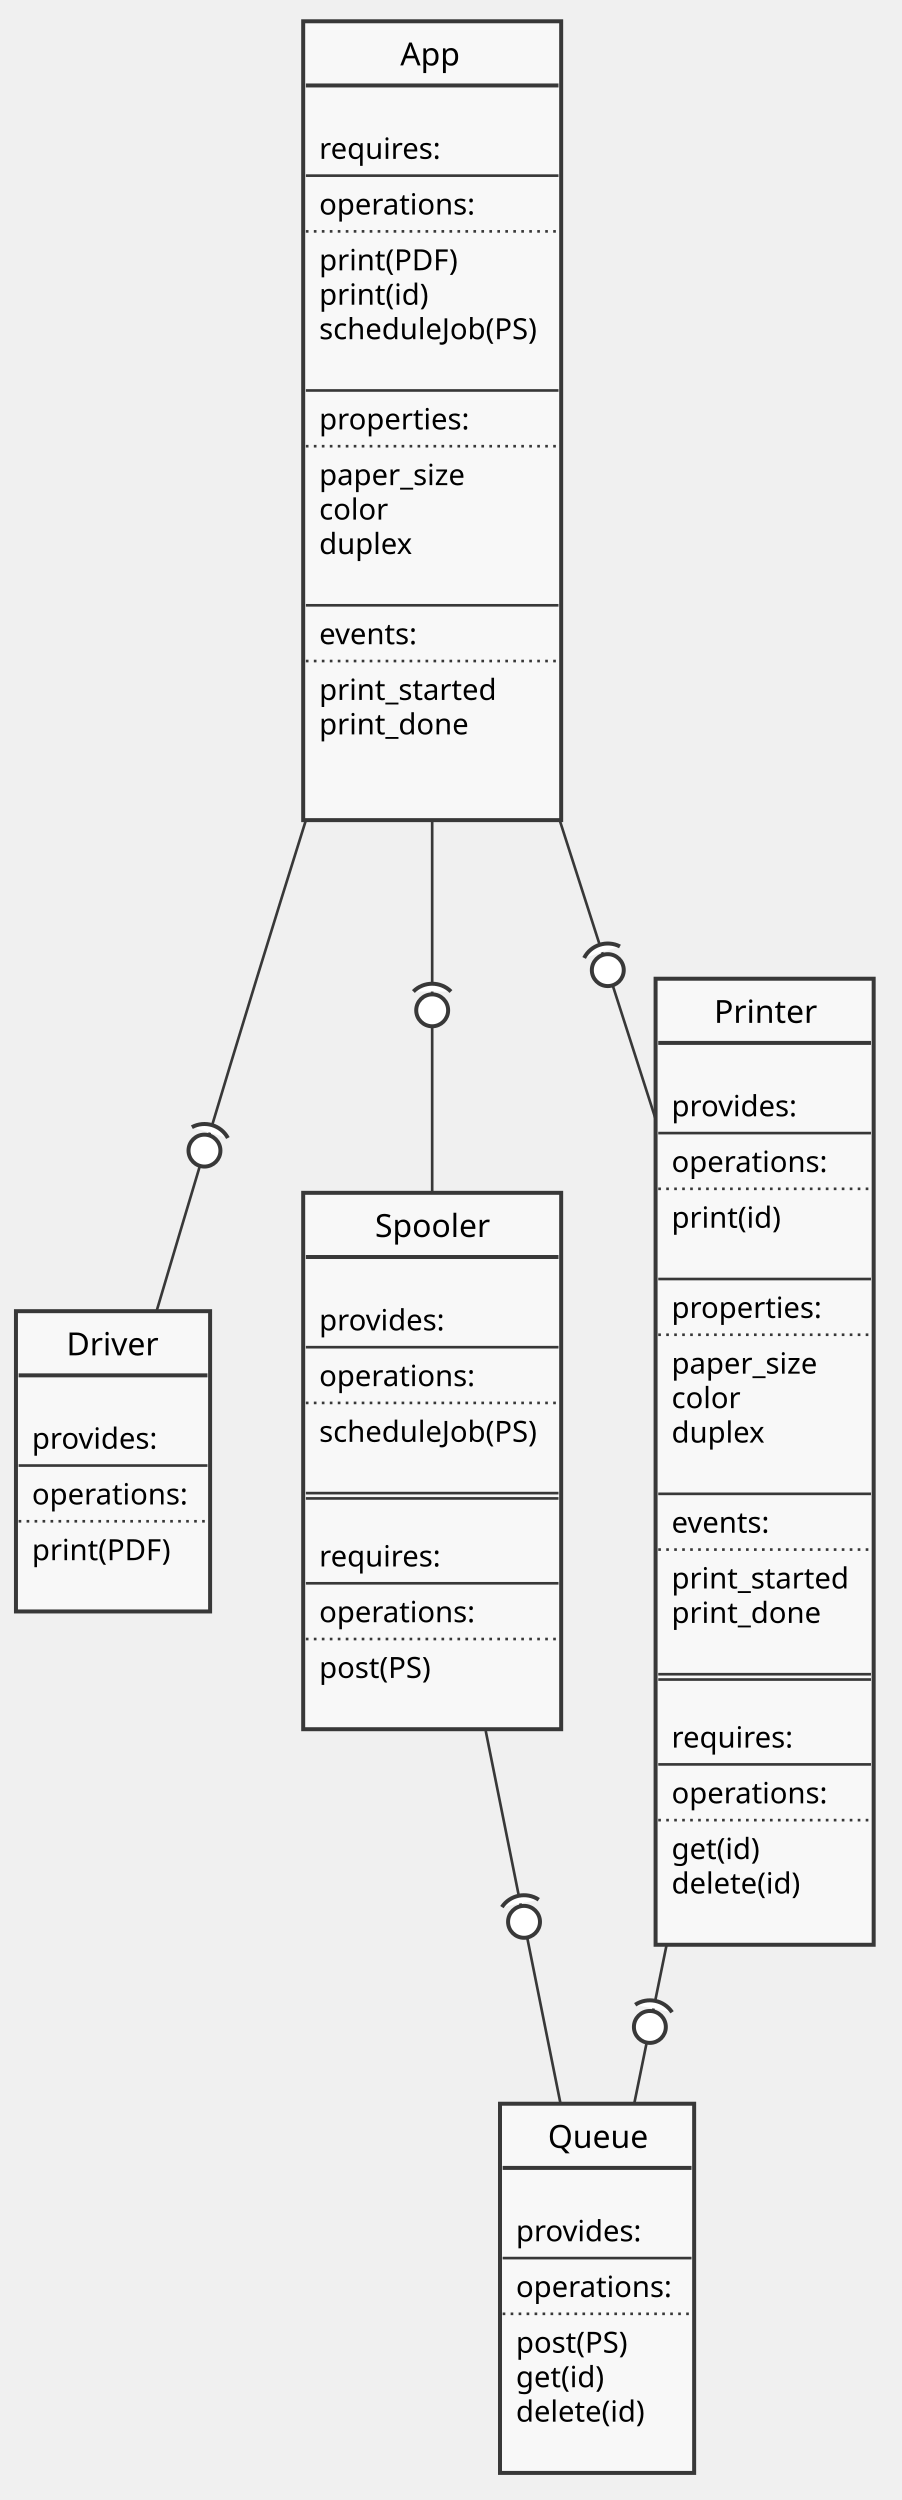
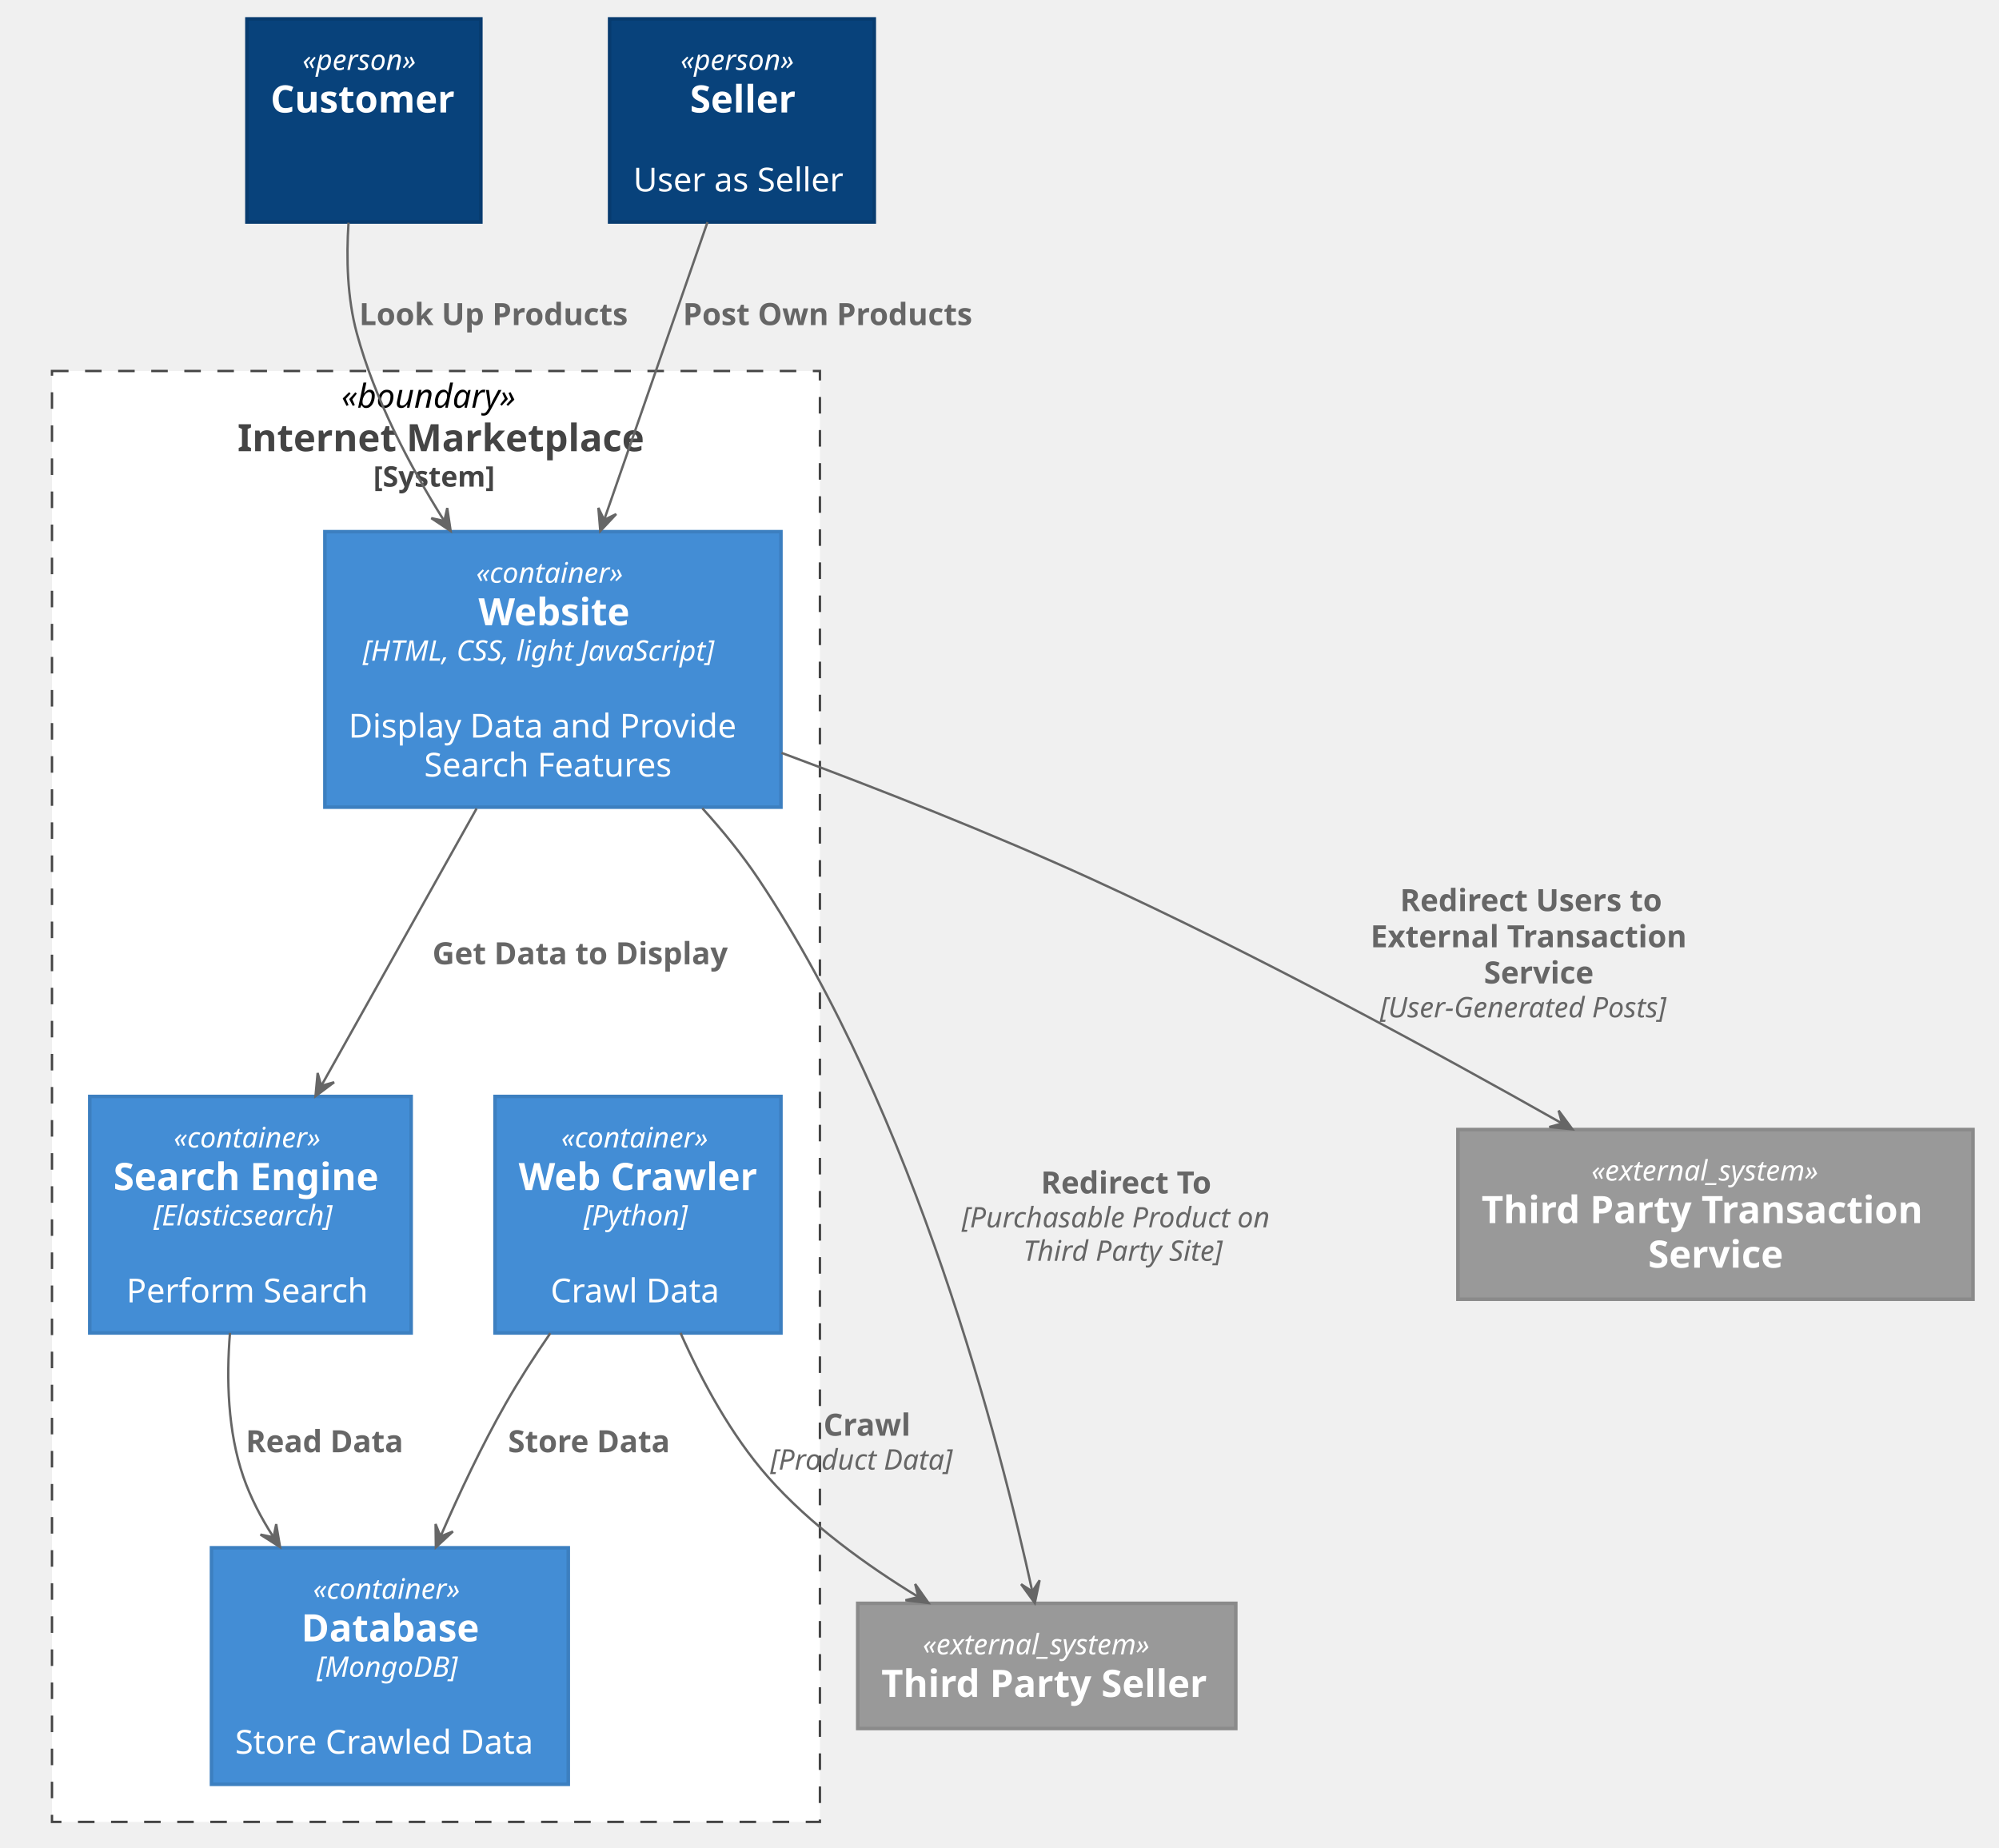
- <svg xmlns="http://www.w3.org/2000/svg" contentScriptType="application/ecmascript" contentStyleType="text/css" height="940px" preserveAspectRatio="none" style="width:339px;height:940px;" version="1.1" viewBox="0 0 339 940" width="339px" zoomAndPan="magnify">
+ <svg xmlns="http://www.w3.org/2000/svg" contentScriptType="application/ecmascript" contentStyleType="text/css" height="782px" preserveAspectRatio="none" style="width:846px;height:782px;" version="1.1" viewBox="0 0 846 782" width="846px" zoomAndPan="magnify">
  <defs />
  <g>
-     <rect fill="#F8F8F8" height="300.369" id="App" style="stroke: #383838; stroke-width: 1.5;" width="97" x="114" y="8" />
-     <text fill="#000000" font-family="sans-serif" font-size="12" lengthAdjust="spacingAndGlyphs" textLength="24" x="150.5" y="24.602">App</text>
-     <line style="stroke: #383838; stroke-width: 1.5;" x1="115" x2="210" y1="32.133" y2="32.133" />
-     <text fill="#000000" font-family="sans-serif" font-size="11" lengthAdjust="spacingAndGlyphs" textLength="0" x="123" y="46.768" />
-     <text fill="#000000" font-family="sans-serif" font-size="11" lengthAdjust="spacingAndGlyphs" textLength="48" x="120" y="59.723">requires:</text>
-     <line style="stroke: #383838; stroke-width: 1.0;" x1="115" x2="210" y1="66.043" y2="66.043" />
-     <text fill="#000000" font-family="sans-serif" font-size="11" lengthAdjust="spacingAndGlyphs" textLength="61" x="120" y="80.678">operations:</text>
-     <line style="stroke: #383838; stroke-width: 1.0; stroke-dasharray: 1.0,2.0;" x1="115" x2="210" y1="86.998" y2="86.998" />
-     <text fill="#000000" font-family="sans-serif" font-size="11" lengthAdjust="spacingAndGlyphs" textLength="54" x="120" y="101.633">print(PDF)</text>
-     <text fill="#000000" font-family="sans-serif" font-size="11" lengthAdjust="spacingAndGlyphs" textLength="44" x="120" y="114.588">print(id)</text>
-     <text fill="#000000" font-family="sans-serif" font-size="11" lengthAdjust="spacingAndGlyphs" textLength="85" x="120" y="127.543">scheduleJob(PS)</text>
-     <text fill="#000000" font-family="sans-serif" font-size="11" lengthAdjust="spacingAndGlyphs" textLength="0" x="123" y="140.498" />
-     <line style="stroke: #383838; stroke-width: 1.0;" x1="115" x2="210" y1="146.818" y2="146.818" />
-     <text fill="#000000" font-family="sans-serif" font-size="11" lengthAdjust="spacingAndGlyphs" textLength="59" x="120" y="161.453">properties:</text>
-     <line style="stroke: #383838; stroke-width: 1.0; stroke-dasharray: 1.0,2.0;" x1="115" x2="210" y1="167.773" y2="167.773" />
-     <text fill="#000000" font-family="sans-serif" font-size="11" lengthAdjust="spacingAndGlyphs" textLength="58" x="120" y="182.408">paper_size</text>
-     <text fill="#000000" font-family="sans-serif" font-size="11" lengthAdjust="spacingAndGlyphs" textLength="28" x="120" y="195.363">color</text>
-     <text fill="#000000" font-family="sans-serif" font-size="11" lengthAdjust="spacingAndGlyphs" textLength="37" x="120" y="208.318">duplex</text>
-     <text fill="#000000" font-family="sans-serif" font-size="11" lengthAdjust="spacingAndGlyphs" textLength="0" x="123" y="221.273" />
-     <line style="stroke: #383838; stroke-width: 1.0;" x1="115" x2="210" y1="227.594" y2="227.594" />
-     <text fill="#000000" font-family="sans-serif" font-size="11" lengthAdjust="spacingAndGlyphs" textLength="38" x="120" y="242.228">events:</text>
-     <line style="stroke: #383838; stroke-width: 1.0; stroke-dasharray: 1.0,2.0;" x1="115" x2="210" y1="248.549" y2="248.549" />
-     <text fill="#000000" font-family="sans-serif" font-size="11" lengthAdjust="spacingAndGlyphs" textLength="70" x="120" y="263.184">print_started</text>
-     <text fill="#000000" font-family="sans-serif" font-size="11" lengthAdjust="spacingAndGlyphs" textLength="59" x="120" y="276.139">print_done</text>
-     <text fill="#000000" font-family="sans-serif" font-size="11" lengthAdjust="spacingAndGlyphs" textLength="0" x="123" y="289.094" />
-     <text fill="#000000" font-family="sans-serif" font-size="11" lengthAdjust="spacingAndGlyphs" textLength="0" x="123" y="302.049" />
-     <rect fill="#F8F8F8" height="112.908" id="Driver" style="stroke: #383838; stroke-width: 1.5;" width="73" x="6" y="493" />
-     <text fill="#000000" font-family="sans-serif" font-size="12" lengthAdjust="spacingAndGlyphs" textLength="35" x="25" y="509.602">Driver</text>
-     <line style="stroke: #383838; stroke-width: 1.5;" x1="7" x2="78" y1="517.133" y2="517.133" />
-     <text fill="#000000" font-family="sans-serif" font-size="11" lengthAdjust="spacingAndGlyphs" textLength="0" x="15" y="531.768" />
-     <text fill="#000000" font-family="sans-serif" font-size="11" lengthAdjust="spacingAndGlyphs" textLength="50" x="12" y="544.723">provides:</text>
-     <line style="stroke: #383838; stroke-width: 1.0;" x1="7" x2="78" y1="551.043" y2="551.043" />
-     <text fill="#000000" font-family="sans-serif" font-size="11" lengthAdjust="spacingAndGlyphs" textLength="61" x="12" y="565.678">operations:</text>
-     <line style="stroke: #383838; stroke-width: 1.0; stroke-dasharray: 1.0,2.0;" x1="7" x2="78" y1="571.998" y2="571.998" />
-     <text fill="#000000" font-family="sans-serif" font-size="11" lengthAdjust="spacingAndGlyphs" textLength="54" x="12" y="586.633">print(PDF)</text>
-     <text fill="#000000" font-family="sans-serif" font-size="11" lengthAdjust="spacingAndGlyphs" textLength="0" x="15" y="599.588" />
-     <rect fill="#F8F8F8" height="201.684" id="Spooler" style="stroke: #383838; stroke-width: 1.5;" width="97" x="114" y="448.5" />
-     <text fill="#000000" font-family="sans-serif" font-size="12" lengthAdjust="spacingAndGlyphs" textLength="43" x="141" y="465.102">Spooler</text>
-     <line style="stroke: #383838; stroke-width: 1.5;" x1="115" x2="210" y1="472.633" y2="472.633" />
-     <text fill="#000000" font-family="sans-serif" font-size="11" lengthAdjust="spacingAndGlyphs" textLength="0" x="123" y="487.268" />
-     <text fill="#000000" font-family="sans-serif" font-size="11" lengthAdjust="spacingAndGlyphs" textLength="50" x="120" y="500.223">provides:</text>
-     <line style="stroke: #383838; stroke-width: 1.0;" x1="115" x2="210" y1="506.543" y2="506.543" />
-     <text fill="#000000" font-family="sans-serif" font-size="11" lengthAdjust="spacingAndGlyphs" textLength="61" x="120" y="521.178">operations:</text>
-     <line style="stroke: #383838; stroke-width: 1.0; stroke-dasharray: 1.0,2.0;" x1="115" x2="210" y1="527.498" y2="527.498" />
-     <text fill="#000000" font-family="sans-serif" font-size="11" lengthAdjust="spacingAndGlyphs" textLength="85" x="120" y="542.133">scheduleJob(PS)</text>
-     <text fill="#000000" font-family="sans-serif" font-size="11" lengthAdjust="spacingAndGlyphs" textLength="0" x="123" y="555.088" />
-     <line style="stroke: #383838; stroke-width: 1.0;" x1="115" x2="210" y1="561.408" y2="561.408" />
-     <line style="stroke: #383838; stroke-width: 1.0;" x1="115" x2="210" y1="563.408" y2="563.408" />
-     <text fill="#000000" font-family="sans-serif" font-size="11" lengthAdjust="spacingAndGlyphs" textLength="0" x="123" y="576.043" />
-     <text fill="#000000" font-family="sans-serif" font-size="11" lengthAdjust="spacingAndGlyphs" textLength="48" x="120" y="588.998">requires:</text>
-     <line style="stroke: #383838; stroke-width: 1.0;" x1="115" x2="210" y1="595.318" y2="595.318" />
-     <text fill="#000000" font-family="sans-serif" font-size="11" lengthAdjust="spacingAndGlyphs" textLength="61" x="120" y="609.953">operations:</text>
-     <line style="stroke: #383838; stroke-width: 1.0; stroke-dasharray: 1.0,2.0;" x1="115" x2="210" y1="616.273" y2="616.273" />
-     <text fill="#000000" font-family="sans-serif" font-size="11" lengthAdjust="spacingAndGlyphs" textLength="44" x="120" y="630.908">post(PS)</text>
-     <text fill="#000000" font-family="sans-serif" font-size="11" lengthAdjust="spacingAndGlyphs" textLength="0" x="123" y="643.863" />
-     <rect fill="#F8F8F8" height="138.818" id="Queue" style="stroke: #383838; stroke-width: 1.5;" width="73" x="188" y="791" />
-     <text fill="#000000" font-family="sans-serif" font-size="12" lengthAdjust="spacingAndGlyphs" textLength="37" x="206" y="807.602">Queue</text>
-     <line style="stroke: #383838; stroke-width: 1.5;" x1="189" x2="260" y1="815.133" y2="815.133" />
-     <text fill="#000000" font-family="sans-serif" font-size="11" lengthAdjust="spacingAndGlyphs" textLength="0" x="197" y="829.768" />
-     <text fill="#000000" font-family="sans-serif" font-size="11" lengthAdjust="spacingAndGlyphs" textLength="50" x="194" y="842.723">provides:</text>
-     <line style="stroke: #383838; stroke-width: 1.0;" x1="189" x2="260" y1="849.043" y2="849.043" />
-     <text fill="#000000" font-family="sans-serif" font-size="11" lengthAdjust="spacingAndGlyphs" textLength="61" x="194" y="863.678">operations:</text>
-     <line style="stroke: #383838; stroke-width: 1.0; stroke-dasharray: 1.0,2.0;" x1="189" x2="260" y1="869.998" y2="869.998" />
-     <text fill="#000000" font-family="sans-serif" font-size="11" lengthAdjust="spacingAndGlyphs" textLength="44" x="194" y="884.633">post(PS)</text>
-     <text fill="#000000" font-family="sans-serif" font-size="11" lengthAdjust="spacingAndGlyphs" textLength="35" x="194" y="897.588">get(id)</text>
-     <text fill="#000000" font-family="sans-serif" font-size="11" lengthAdjust="spacingAndGlyphs" textLength="50" x="194" y="910.543">delete(id)</text>
-     <text fill="#000000" font-family="sans-serif" font-size="11" lengthAdjust="spacingAndGlyphs" textLength="0" x="197" y="923.498" />
-     <rect fill="#F8F8F8" height="363.234" id="Printer" style="stroke: #383838; stroke-width: 1.5;" width="82" x="246.5" y="368" />
-     <text fill="#000000" font-family="sans-serif" font-size="12" lengthAdjust="spacingAndGlyphs" textLength="38" x="268.5" y="384.602">Printer</text>
-     <line style="stroke: #383838; stroke-width: 1.5;" x1="247.5" x2="327.5" y1="392.133" y2="392.133" />
-     <text fill="#000000" font-family="sans-serif" font-size="11" lengthAdjust="spacingAndGlyphs" textLength="0" x="255.5" y="406.768" />
-     <text fill="#000000" font-family="sans-serif" font-size="11" lengthAdjust="spacingAndGlyphs" textLength="50" x="252.5" y="419.723">provides:</text>
-     <line style="stroke: #383838; stroke-width: 1.0;" x1="247.5" x2="327.5" y1="426.043" y2="426.043" />
-     <text fill="#000000" font-family="sans-serif" font-size="11" lengthAdjust="spacingAndGlyphs" textLength="61" x="252.5" y="440.678">operations:</text>
-     <line style="stroke: #383838; stroke-width: 1.0; stroke-dasharray: 1.0,2.0;" x1="247.5" x2="327.5" y1="446.998" y2="446.998" />
-     <text fill="#000000" font-family="sans-serif" font-size="11" lengthAdjust="spacingAndGlyphs" textLength="44" x="252.5" y="461.633">print(id)</text>
-     <text fill="#000000" font-family="sans-serif" font-size="11" lengthAdjust="spacingAndGlyphs" textLength="0" x="255.5" y="474.588" />
-     <line style="stroke: #383838; stroke-width: 1.0;" x1="247.5" x2="327.5" y1="480.908" y2="480.908" />
-     <text fill="#000000" font-family="sans-serif" font-size="11" lengthAdjust="spacingAndGlyphs" textLength="59" x="252.5" y="495.543">properties:</text>
-     <line style="stroke: #383838; stroke-width: 1.0; stroke-dasharray: 1.0,2.0;" x1="247.5" x2="327.5" y1="501.863" y2="501.863" />
-     <text fill="#000000" font-family="sans-serif" font-size="11" lengthAdjust="spacingAndGlyphs" textLength="58" x="252.5" y="516.498">paper_size</text>
-     <text fill="#000000" font-family="sans-serif" font-size="11" lengthAdjust="spacingAndGlyphs" textLength="28" x="252.5" y="529.453">color</text>
-     <text fill="#000000" font-family="sans-serif" font-size="11" lengthAdjust="spacingAndGlyphs" textLength="37" x="252.5" y="542.408">duplex</text>
-     <text fill="#000000" font-family="sans-serif" font-size="11" lengthAdjust="spacingAndGlyphs" textLength="0" x="255.5" y="555.363" />
-     <line style="stroke: #383838; stroke-width: 1.0;" x1="247.5" x2="327.5" y1="561.684" y2="561.684" />
-     <text fill="#000000" font-family="sans-serif" font-size="11" lengthAdjust="spacingAndGlyphs" textLength="38" x="252.5" y="576.318">events:</text>
-     <line style="stroke: #383838; stroke-width: 1.0; stroke-dasharray: 1.0,2.0;" x1="247.5" x2="327.5" y1="582.639" y2="582.639" />
-     <text fill="#000000" font-family="sans-serif" font-size="11" lengthAdjust="spacingAndGlyphs" textLength="70" x="252.5" y="597.273">print_started</text>
-     <text fill="#000000" font-family="sans-serif" font-size="11" lengthAdjust="spacingAndGlyphs" textLength="59" x="252.5" y="610.229">print_done</text>
-     <text fill="#000000" font-family="sans-serif" font-size="11" lengthAdjust="spacingAndGlyphs" textLength="0" x="255.5" y="623.184" />
-     <line style="stroke: #383838; stroke-width: 1.0;" x1="247.5" x2="327.5" y1="629.504" y2="629.504" />
-     <line style="stroke: #383838; stroke-width: 1.0;" x1="247.5" x2="327.5" y1="631.504" y2="631.504" />
-     <text fill="#000000" font-family="sans-serif" font-size="11" lengthAdjust="spacingAndGlyphs" textLength="0" x="255.5" y="644.139" />
-     <text fill="#000000" font-family="sans-serif" font-size="11" lengthAdjust="spacingAndGlyphs" textLength="48" x="252.5" y="657.094">requires:</text>
-     <line style="stroke: #383838; stroke-width: 1.0;" x1="247.5" x2="327.5" y1="663.414" y2="663.414" />
-     <text fill="#000000" font-family="sans-serif" font-size="11" lengthAdjust="spacingAndGlyphs" textLength="61" x="252.5" y="678.049">operations:</text>
-     <line style="stroke: #383838; stroke-width: 1.0; stroke-dasharray: 1.0,2.0;" x1="247.5" x2="327.5" y1="684.369" y2="684.369" />
-     <text fill="#000000" font-family="sans-serif" font-size="11" lengthAdjust="spacingAndGlyphs" textLength="35" x="252.5" y="699.004">get(id)</text>
-     <text fill="#000000" font-family="sans-serif" font-size="11" lengthAdjust="spacingAndGlyphs" textLength="50" x="252.5" y="711.959">delete(id)</text>
-     <text fill="#000000" font-family="sans-serif" font-size="11" lengthAdjust="spacingAndGlyphs" textLength="0" x="255.5" y="724.914" />
-     <path d="M115.08,308.19 C108.79,328.28 102.45,348.63 96.5,368 C83.67,409.74 69.53,457.03 58.95,492.73 " fill="none" id="App-Driver" style="stroke: #383838; stroke-width: 1.0;" />
-     <path d="M85.688,427.893 A10,10 0 0 0 72.144 423.823" fill="#FFFFFF" style="stroke: #383838; stroke-width: 1.5;" />
-     <ellipse cx="76.881" cy="432.63" fill="#FFFFFF" rx="6" ry="6" style="stroke: #383838; stroke-width: 1.5;" />
-     <path d="M162.5,308.2 C162.5,355.1 162.5,405.73 162.5,448.37 " fill="none" id="App-Spooler" style="stroke: #383838; stroke-width: 1.0;" />
-     <path d="M169.571,372.811 A10,10 0 0 0 155.429 372.811" fill="#FFFFFF" style="stroke: #383838; stroke-width: 1.5;" />
-     <ellipse cx="162.5" cy="379.882" fill="#FFFFFF" rx="6" ry="6" style="stroke: #383838; stroke-width: 1.5;" />
-     <path d="M210.38,308.2 C222.26,345.23 234.89,384.58 246.42,420.49 " fill="none" id="App-Printer" style="stroke: #383838; stroke-width: 1.0;" />
-     <path d="M233.103,355.871 A10,10 0 0 0 219.637 360.193" fill="#FFFFFF" style="stroke: #383838; stroke-width: 1.5;" />
-     <ellipse cx="228.531" cy="364.765" fill="#FFFFFF" rx="6" ry="6" style="stroke: #383838; stroke-width: 1.5;" />
-     <path d="M250.67,731.14 C246.36,752.27 242.19,772.73 238.49,790.87 " fill="none" id="Printer-Queue" style="stroke: #383838; stroke-width: 1.0;" />
-     <path d="M252.692,756.61 A10,10 0 0 0 238.835 753.785" fill="#FFFFFF" style="stroke: #383838; stroke-width: 1.5;" />
-     <ellipse cx="244.351" cy="762.126" fill="#FFFFFF" rx="6" ry="6" style="stroke: #383838; stroke-width: 1.5;" />
-     <path d="M182.63,650.82 C191.82,696.64 202.48,749.74 210.74,790.9 " fill="none" id="Spooler-Queue" style="stroke: #383838; stroke-width: 1.0;" />
-     <path d="M202.575,714.283 A10,10 0 0 0 188.709 717.066" fill="#FFFFFF" style="stroke: #383838; stroke-width: 1.5;" />
-     <ellipse cx="197.034" cy="722.607" fill="#FFFFFF" rx="6" ry="6" style="stroke: #383838; stroke-width: 1.5;" />
+     <rect fill="#FFFFFF" height="614" style="stroke: #444444; stroke-width: 1.0; stroke-dasharray: 7.0,7.0;" width="325" x="22" y="157" />
+     <text fill="#000000" font-family="sans-serif" font-size="14" font-style="italic" lengthAdjust="spacingAndGlyphs" textLength="80" x="144.5" y="172.535">«boundary»</text>
+     <text fill="#444444" font-family="sans-serif" font-size="16" font-weight="bold" lengthAdjust="spacingAndGlyphs" textLength="168" x="100.5" y="190.957">Internet Marketplace</text>
+     <text fill="#444444" font-family="sans-serif" font-size="12" font-weight="bold" lengthAdjust="spacingAndGlyphs" textLength="53" x="158" y="205.934">[System]</text>
+     <rect fill="#438DD5" height="116.574" style="stroke: #3C7FC0; stroke-width: 1.5;" width="193" x="137.5" y="225" />
+     <text fill="#FFFFFF" font-family="sans-serif" font-size="12" font-style="italic" lengthAdjust="spacingAndGlyphs" textLength="65" x="201.5" y="246.602">«container»</text>
+     <text fill="#FFFFFF" font-family="sans-serif" font-size="16" font-weight="bold" lengthAdjust="spacingAndGlyphs" textLength="63" x="202.5" y="264.602">Website</text>
+     <text fill="#FFFFFF" font-family="sans-serif" font-size="12" font-style="italic" lengthAdjust="spacingAndGlyphs" textLength="161" x="153.5" y="279.578">[HTML, CSS, light JavaScript]</text>
+     <text fill="#FFFFFF" font-family="sans-serif" font-size="14" lengthAdjust="spacingAndGlyphs" textLength="0" x="236" y="295.644" />
+     <text fill="#FFFFFF" font-family="sans-serif" font-size="14" lengthAdjust="spacingAndGlyphs" textLength="169" x="147.5" y="312.133">Display Data and Provide</text>
+     <text fill="#FFFFFF" font-family="sans-serif" font-size="14" lengthAdjust="spacingAndGlyphs" textLength="109" x="179.5" y="328.621">Search Features</text>
+     <rect fill="#438DD5" height="100.086" style="stroke: #3C7FC0; stroke-width: 1.5;" width="136" x="38" y="464" />
+     <text fill="#FFFFFF" font-family="sans-serif" font-size="12" font-style="italic" lengthAdjust="spacingAndGlyphs" textLength="65" x="73.5" y="485.602">«container»</text>
+     <text fill="#FFFFFF" font-family="sans-serif" font-size="16" font-weight="bold" lengthAdjust="spacingAndGlyphs" textLength="116" x="48" y="503.602">Search Engine</text>
+     <text fill="#FFFFFF" font-family="sans-serif" font-size="12" font-style="italic" lengthAdjust="spacingAndGlyphs" textLength="82" x="65" y="518.578">[Elasticsearch]</text>
+     <text fill="#FFFFFF" font-family="sans-serif" font-size="14" lengthAdjust="spacingAndGlyphs" textLength="0" x="108" y="534.644" />
+     <text fill="#FFFFFF" font-family="sans-serif" font-size="14" lengthAdjust="spacingAndGlyphs" textLength="105" x="53.5" y="551.133">Perform Search</text>
+     <rect fill="#438DD5" height="100.086" style="stroke: #3C7FC0; stroke-width: 1.5;" width="121" x="209.5" y="464" />
+     <text fill="#FFFFFF" font-family="sans-serif" font-size="12" font-style="italic" lengthAdjust="spacingAndGlyphs" textLength="65" x="237.5" y="485.602">«container»</text>
+     <text fill="#FFFFFF" font-family="sans-serif" font-size="16" font-weight="bold" lengthAdjust="spacingAndGlyphs" textLength="101" x="219.5" y="503.602">Web Crawler</text>
+     <text fill="#FFFFFF" font-family="sans-serif" font-size="12" font-style="italic" lengthAdjust="spacingAndGlyphs" textLength="46" x="247" y="518.578">[Python]</text>
+     <text fill="#FFFFFF" font-family="sans-serif" font-size="14" lengthAdjust="spacingAndGlyphs" textLength="0" x="272" y="534.644" />
+     <text fill="#FFFFFF" font-family="sans-serif" font-size="14" lengthAdjust="spacingAndGlyphs" textLength="74" x="233" y="551.133">Crawl Data</text>
+     <rect fill="#438DD5" height="100.086" style="stroke: #3C7FC0; stroke-width: 1.5;" width="151" x="89.5" y="655" />
+     <text fill="#FFFFFF" font-family="sans-serif" font-size="12" font-style="italic" lengthAdjust="spacingAndGlyphs" textLength="65" x="132.5" y="676.602">«container»</text>
+     <text fill="#FFFFFF" font-family="sans-serif" font-size="16" font-weight="bold" lengthAdjust="spacingAndGlyphs" textLength="75" x="127.5" y="694.602">Database</text>
+     <text fill="#FFFFFF" font-family="sans-serif" font-size="12" font-style="italic" lengthAdjust="spacingAndGlyphs" textLength="62" x="134" y="709.578">[MongoDB]</text>
+     <text fill="#FFFFFF" font-family="sans-serif" font-size="14" lengthAdjust="spacingAndGlyphs" textLength="0" x="167" y="725.644" />
+     <text fill="#FFFFFF" font-family="sans-serif" font-size="14" lengthAdjust="spacingAndGlyphs" textLength="131" x="99.5" y="742.133">Store Crawled Data</text>
+     <rect fill="#08427B" height="85.953" style="stroke: #073B6F; stroke-width: 1.5;" width="99" x="104.5" y="8" />
+     <text fill="#FFFFFF" font-family="sans-serif" font-size="12" font-style="italic" lengthAdjust="spacingAndGlyphs" textLength="52" x="128" y="29.602">«person»</text>
+     <text fill="#FFFFFF" font-family="sans-serif" font-size="16" font-weight="bold" lengthAdjust="spacingAndGlyphs" textLength="79" x="114.5" y="47.602">Customer</text>
+     <text fill="#FFFFFF" font-family="sans-serif" font-size="14" lengthAdjust="spacingAndGlyphs" textLength="0" x="156" y="64.512" />
+     <text fill="#FFFFFF" font-family="sans-serif" font-size="14" lengthAdjust="spacingAndGlyphs" textLength="0" x="156" y="81" />
+     <rect fill="#08427B" height="85.953" style="stroke: #073B6F; stroke-width: 1.5;" width="112" x="258" y="8" />
+     <text fill="#FFFFFF" font-family="sans-serif" font-size="12" font-style="italic" lengthAdjust="spacingAndGlyphs" textLength="52" x="288" y="29.602">«person»</text>
+     <text fill="#FFFFFF" font-family="sans-serif" font-size="16" font-weight="bold" lengthAdjust="spacingAndGlyphs" textLength="44" x="292" y="47.602">Seller</text>
+     <text fill="#FFFFFF" font-family="sans-serif" font-size="14" lengthAdjust="spacingAndGlyphs" textLength="0" x="316" y="64.512" />
+     <text fill="#FFFFFF" font-family="sans-serif" font-size="14" lengthAdjust="spacingAndGlyphs" textLength="92" x="268" y="81">User as Seller</text>
+     <rect fill="#999999" height="52.977" style="stroke: #8A8A8A; stroke-width: 1.5;" width="160" x="363" y="678.5" />
+     <text fill="#FFFFFF" font-family="sans-serif" font-size="12" font-style="italic" lengthAdjust="spacingAndGlyphs" textLength="105" x="390.5" y="700.102">«external_system»</text>
+     <text fill="#FFFFFF" font-family="sans-serif" font-size="16" font-weight="bold" lengthAdjust="spacingAndGlyphs" textLength="140" x="373" y="718.102">Third Party Seller</text>
+     <rect fill="#999999" height="71.82" style="stroke: #8A8A8A; stroke-width: 1.5;" width="218" x="617" y="478" />
+     <text fill="#FFFFFF" font-family="sans-serif" font-size="12" font-style="italic" lengthAdjust="spacingAndGlyphs" textLength="105" x="673.5" y="499.602">«external_system»</text>
+     <text fill="#FFFFFF" font-family="sans-serif" font-size="16" font-weight="bold" lengthAdjust="spacingAndGlyphs" textLength="193" x="627" y="517.602">Third Party Transaction</text>
+     <text fill="#FFFFFF" font-family="sans-serif" font-size="16" font-weight="bold" lengthAdjust="spacingAndGlyphs" textLength="57" x="697.5" y="536.445">Service</text>
+     <path d="M147.5,94.25 C146.52,109.24 146.95,126.08 151,141 C158.56,168.81 173.11,196.75 187.95,220.37 " fill="none" id="user_c-&gt;website" style="stroke: #666666; stroke-width: 1.0;" />
+     <polygon fill="#666666" points="190.72,224.72,189.28,214.977,188.043,220.497,182.523,219.26,190.72,224.72" style="stroke: #666666; stroke-width: 1.0;" />
+     <text fill="#666666" font-family="sans-serif" font-size="13" font-weight="bold" lengthAdjust="spacingAndGlyphs" textLength="118" x="152" y="137.568">Look Up Products</text>
+     <path d="M299.42,94.01 C287.21,129.2 269.6,179.94 255.72,219.91 " fill="none" id="user_s-&gt;website" style="stroke: #666666; stroke-width: 1.0;" />
+     <polygon fill="#666666" points="254.05,224.73,260.789,217.548,255.695,220.008,253.234,214.915,254.05,224.73" style="stroke: #666666; stroke-width: 1.0;" />
+     <text fill="#666666" font-family="sans-serif" font-size="13" font-weight="bold" lengthAdjust="spacingAndGlyphs" textLength="126" x="289" y="137.568">Post Own Products</text>
+     <path d="M297.23,342.03 C305.85,351.53 314.09,361.67 321,372 C387.59,471.53 423.52,612.09 436.87,673.4 " fill="none" id="website-&gt;third_party" style="stroke: #666666; stroke-width: 1.0;" />
+     <polygon fill="#666666" points="437.94,678.38,439.979,668.745,436.899,673.49,432.154,670.41,437.94,678.38" style="stroke: #666666; stroke-width: 1.0;" />
+     <text fill="#666666" font-family="sans-serif" font-size="13" font-weight="bold" lengthAdjust="spacingAndGlyphs" textLength="77" x="440.5" y="505.068">Redirect To</text>
+     <text fill="#666666" font-family="sans-serif" font-size="12" font-style="italic" lengthAdjust="spacingAndGlyphs" textLength="140" x="407" y="519.412">[Purchasable Product on</text>
+     <text fill="#666666" font-family="sans-serif" font-size="12" font-style="italic" lengthAdjust="spacingAndGlyphs" textLength="92" x="433" y="533.545">Third Party Site]</text>
+     <path d="M287.99,564.05 C297.02,584.38 309.4,607.3 325,625 C342.8,645.2 366.89,662.55 388.66,675.79 " fill="none" id="crawler-&gt;third_party" style="stroke: #666666; stroke-width: 1.0;" />
+     <polygon fill="#666666" points="392.98,678.39,387.309,670.338,388.689,675.824,383.203,677.204,392.98,678.39" style="stroke: #666666; stroke-width: 1.0;" />
+     <text fill="#666666" font-family="sans-serif" font-size="13" font-weight="bold" lengthAdjust="spacingAndGlyphs" textLength="38" x="348.5" y="607.568">Crawl</text>
+     <text fill="#666666" font-family="sans-serif" font-size="12" font-style="italic" lengthAdjust="spacingAndGlyphs" textLength="83" x="326" y="621.912">[Product Data]</text>
+     <path d="M232.91,564.17 C226.26,573.84 219.66,584.07 214,594 C203.97,611.6 194.52,631.63 186.64,649.74 " fill="none" id="crawler-&gt;db" style="stroke: #666666; stroke-width: 1.0;" />
+     <polygon fill="#666666" points="184.46,654.79,191.689,648.101,186.435,650.197,184.34,644.942,184.46,654.79" style="stroke: #666666; stroke-width: 1.0;" />
+     <text fill="#666666" font-family="sans-serif" font-size="13" font-weight="bold" lengthAdjust="spacingAndGlyphs" textLength="69" x="215" y="614.568">Store Data</text>
+     <path d="M97.33,564.05 C95.76,583.5 96.35,605.77 103,625 C106.03,633.76 110.47,642.29 115.61,650.3 " fill="none" id="search_engine-&gt;db" style="stroke: #666666; stroke-width: 1.0;" />
+     <polygon fill="#666666" points="118.53,654.7,116.889,644.989,115.766,650.533,110.222,649.41,118.53,654.7" style="stroke: #666666; stroke-width: 1.0;" />
+     <text fill="#666666" font-family="sans-serif" font-size="13" font-weight="bold" lengthAdjust="spacingAndGlyphs" textLength="69" x="104" y="614.568">Read Data</text>
+     <path d="M201.7,342.16 C181.57,378.09 155.84,424.02 136.14,459.2 " fill="none" id="website-&gt;search_engine" style="stroke: #666666; stroke-width: 1.0;" />
+     <polygon fill="#666666" points="133.52,463.88,141.41,457.986,135.965,459.519,134.432,454.074,133.52,463.88" style="stroke: #666666; stroke-width: 1.0;" />
+     <text fill="#666666" font-family="sans-serif" font-size="13" font-weight="bold" lengthAdjust="spacingAndGlyphs" textLength="129" x="183" y="408.068">Get Data to Display</text>
+     <path d="M330.77,318.61 C371.74,333.83 419.67,352.67 462,372 C531.53,403.76 608.33,445.58 661.08,475.41 " fill="none" id="website-&gt;third_party_transaction" style="stroke: #666666; stroke-width: 1.0;" />
+     <polygon fill="#666666" points="665.48,477.9,659.625,469.98,661.131,475.433,655.678,476.939,665.48,477.9" style="stroke: #666666; stroke-width: 1.0;" />
+     <text fill="#666666" font-family="sans-serif" font-size="13" font-weight="bold" lengthAdjust="spacingAndGlyphs" textLength="115" x="592.5" y="385.568">Redirect Users to</text>
+     <text fill="#666666" font-family="sans-serif" font-size="13" font-weight="bold" lengthAdjust="spacingAndGlyphs" textLength="140" x="580" y="400.879">External Transaction</text>
+     <text fill="#666666" font-family="sans-serif" font-size="13" font-weight="bold" lengthAdjust="spacingAndGlyphs" textLength="48" x="628" y="416.19">Service</text>
+     <text fill="#666666" font-family="sans-serif" font-size="12" font-style="italic" lengthAdjust="spacingAndGlyphs" textLength="136" x="584" y="430.533">[User-Generated Posts]</text>
  </g>
</svg>
